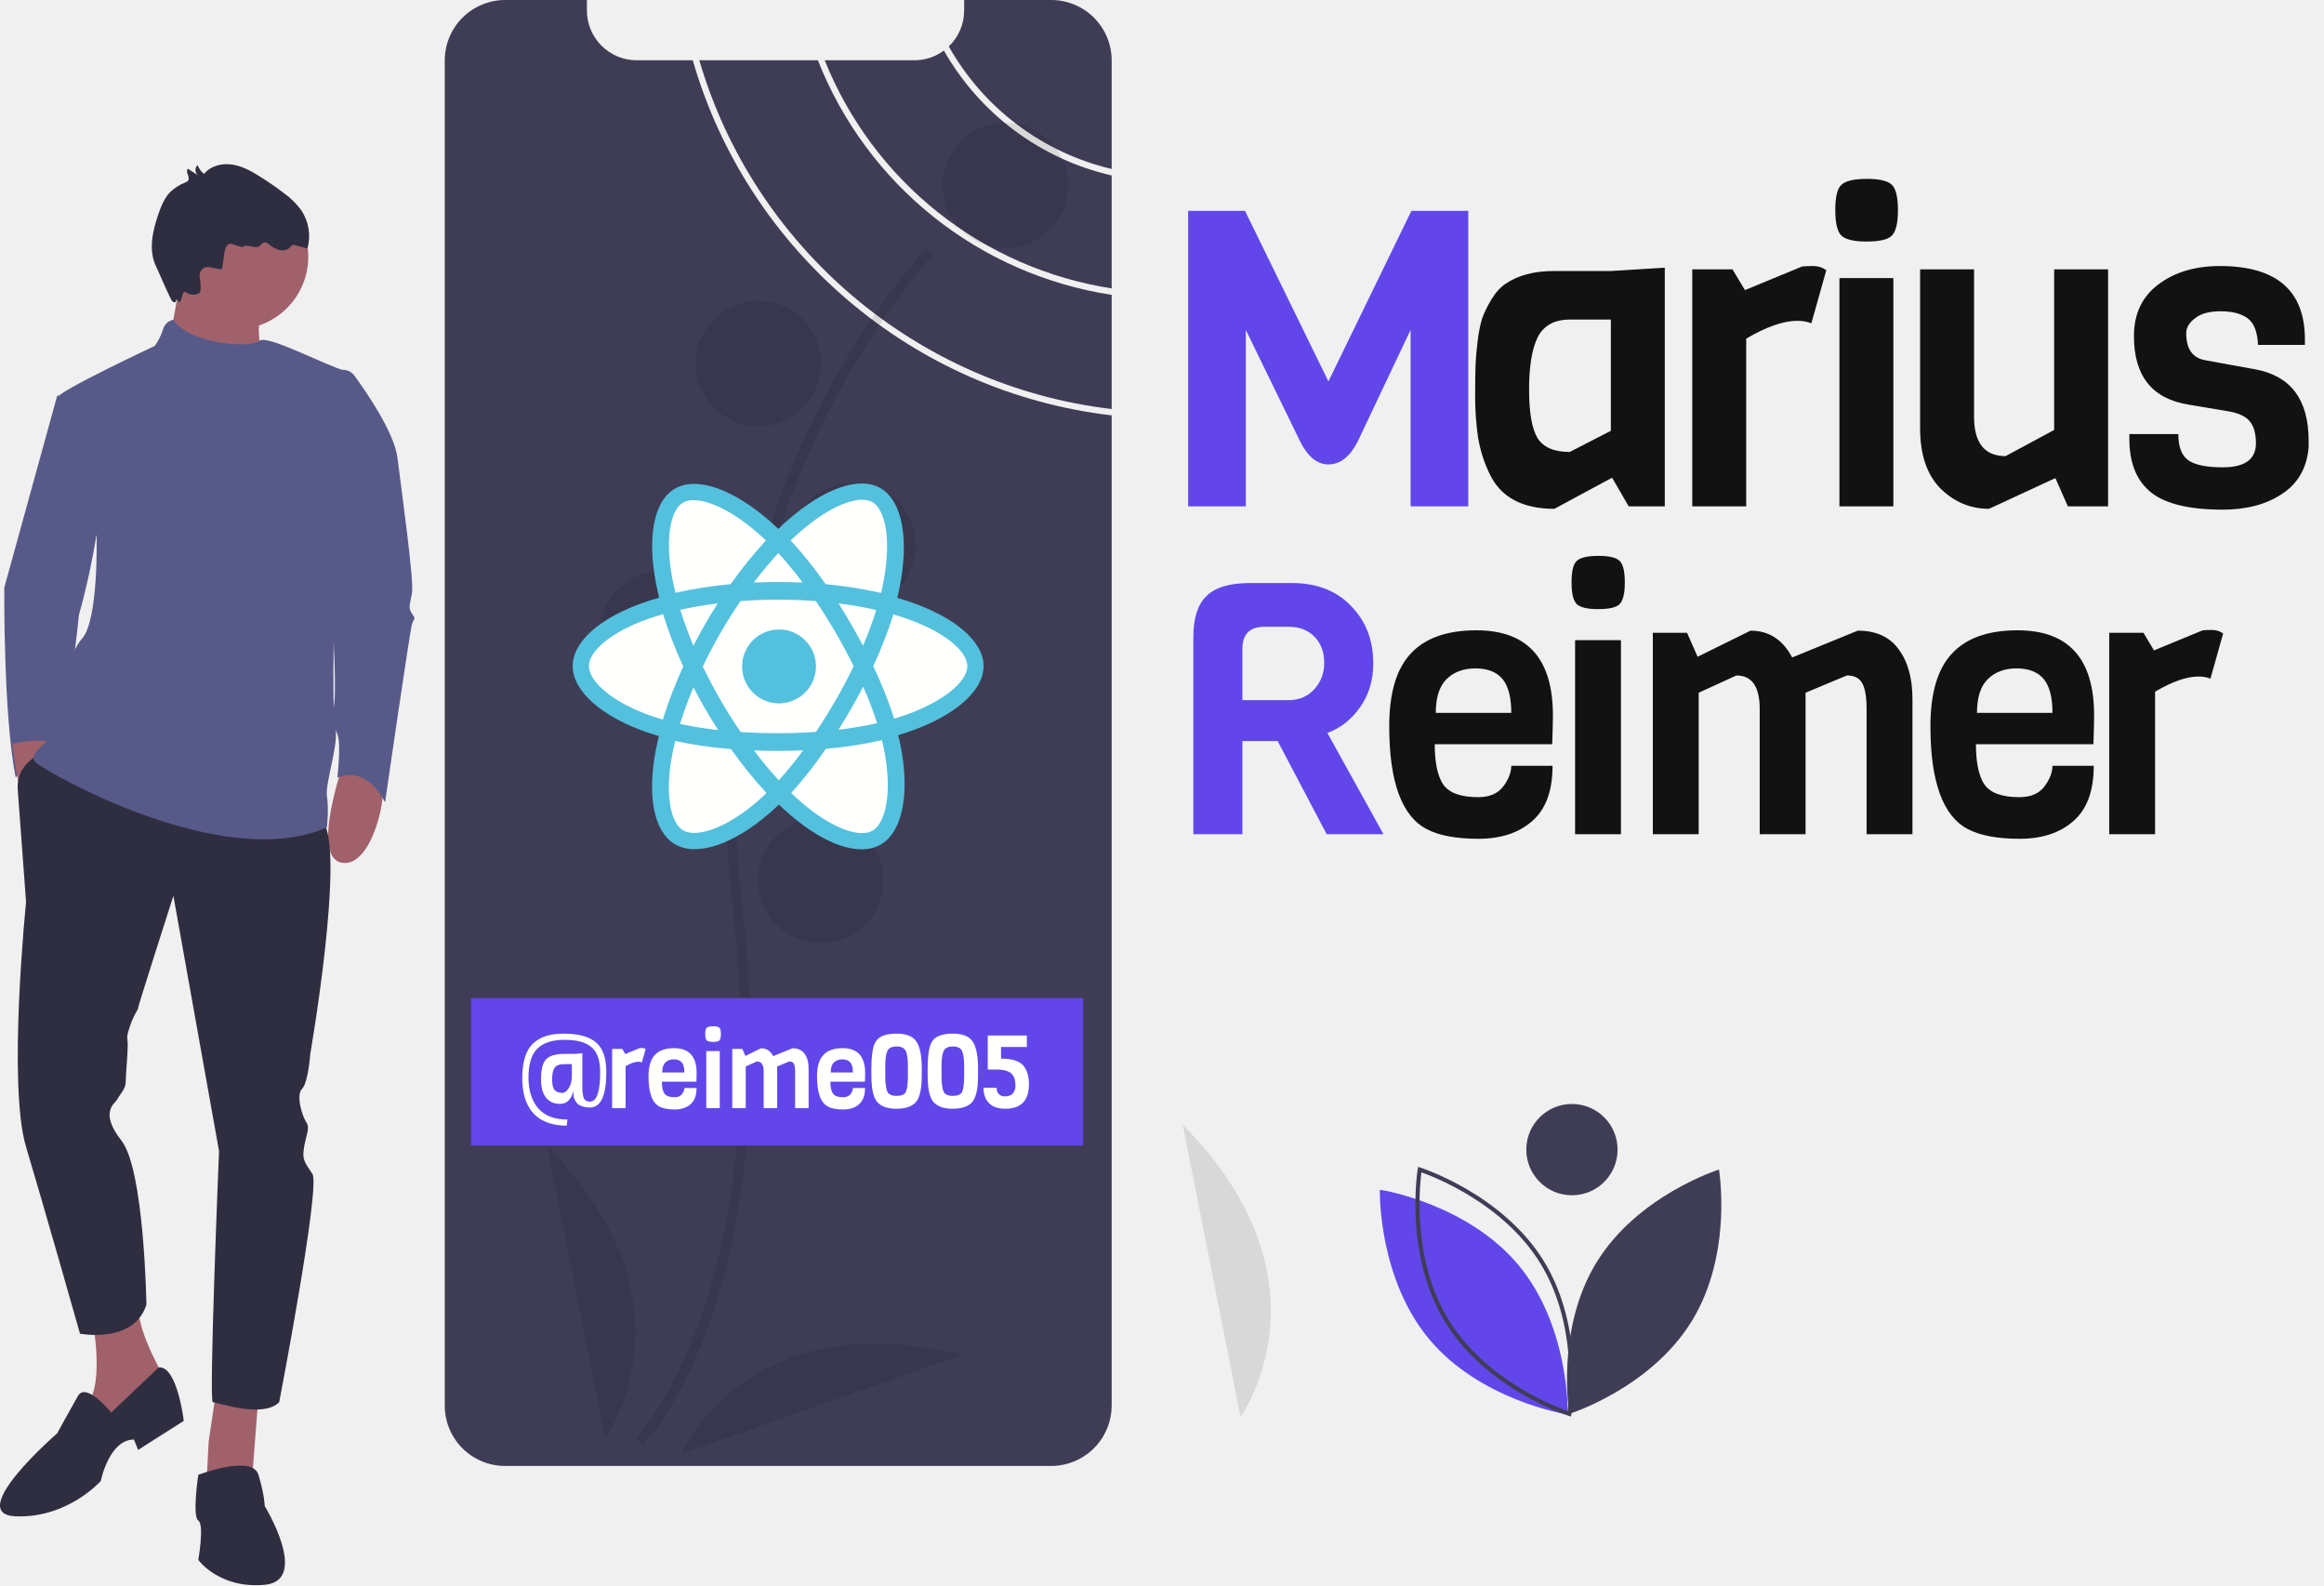
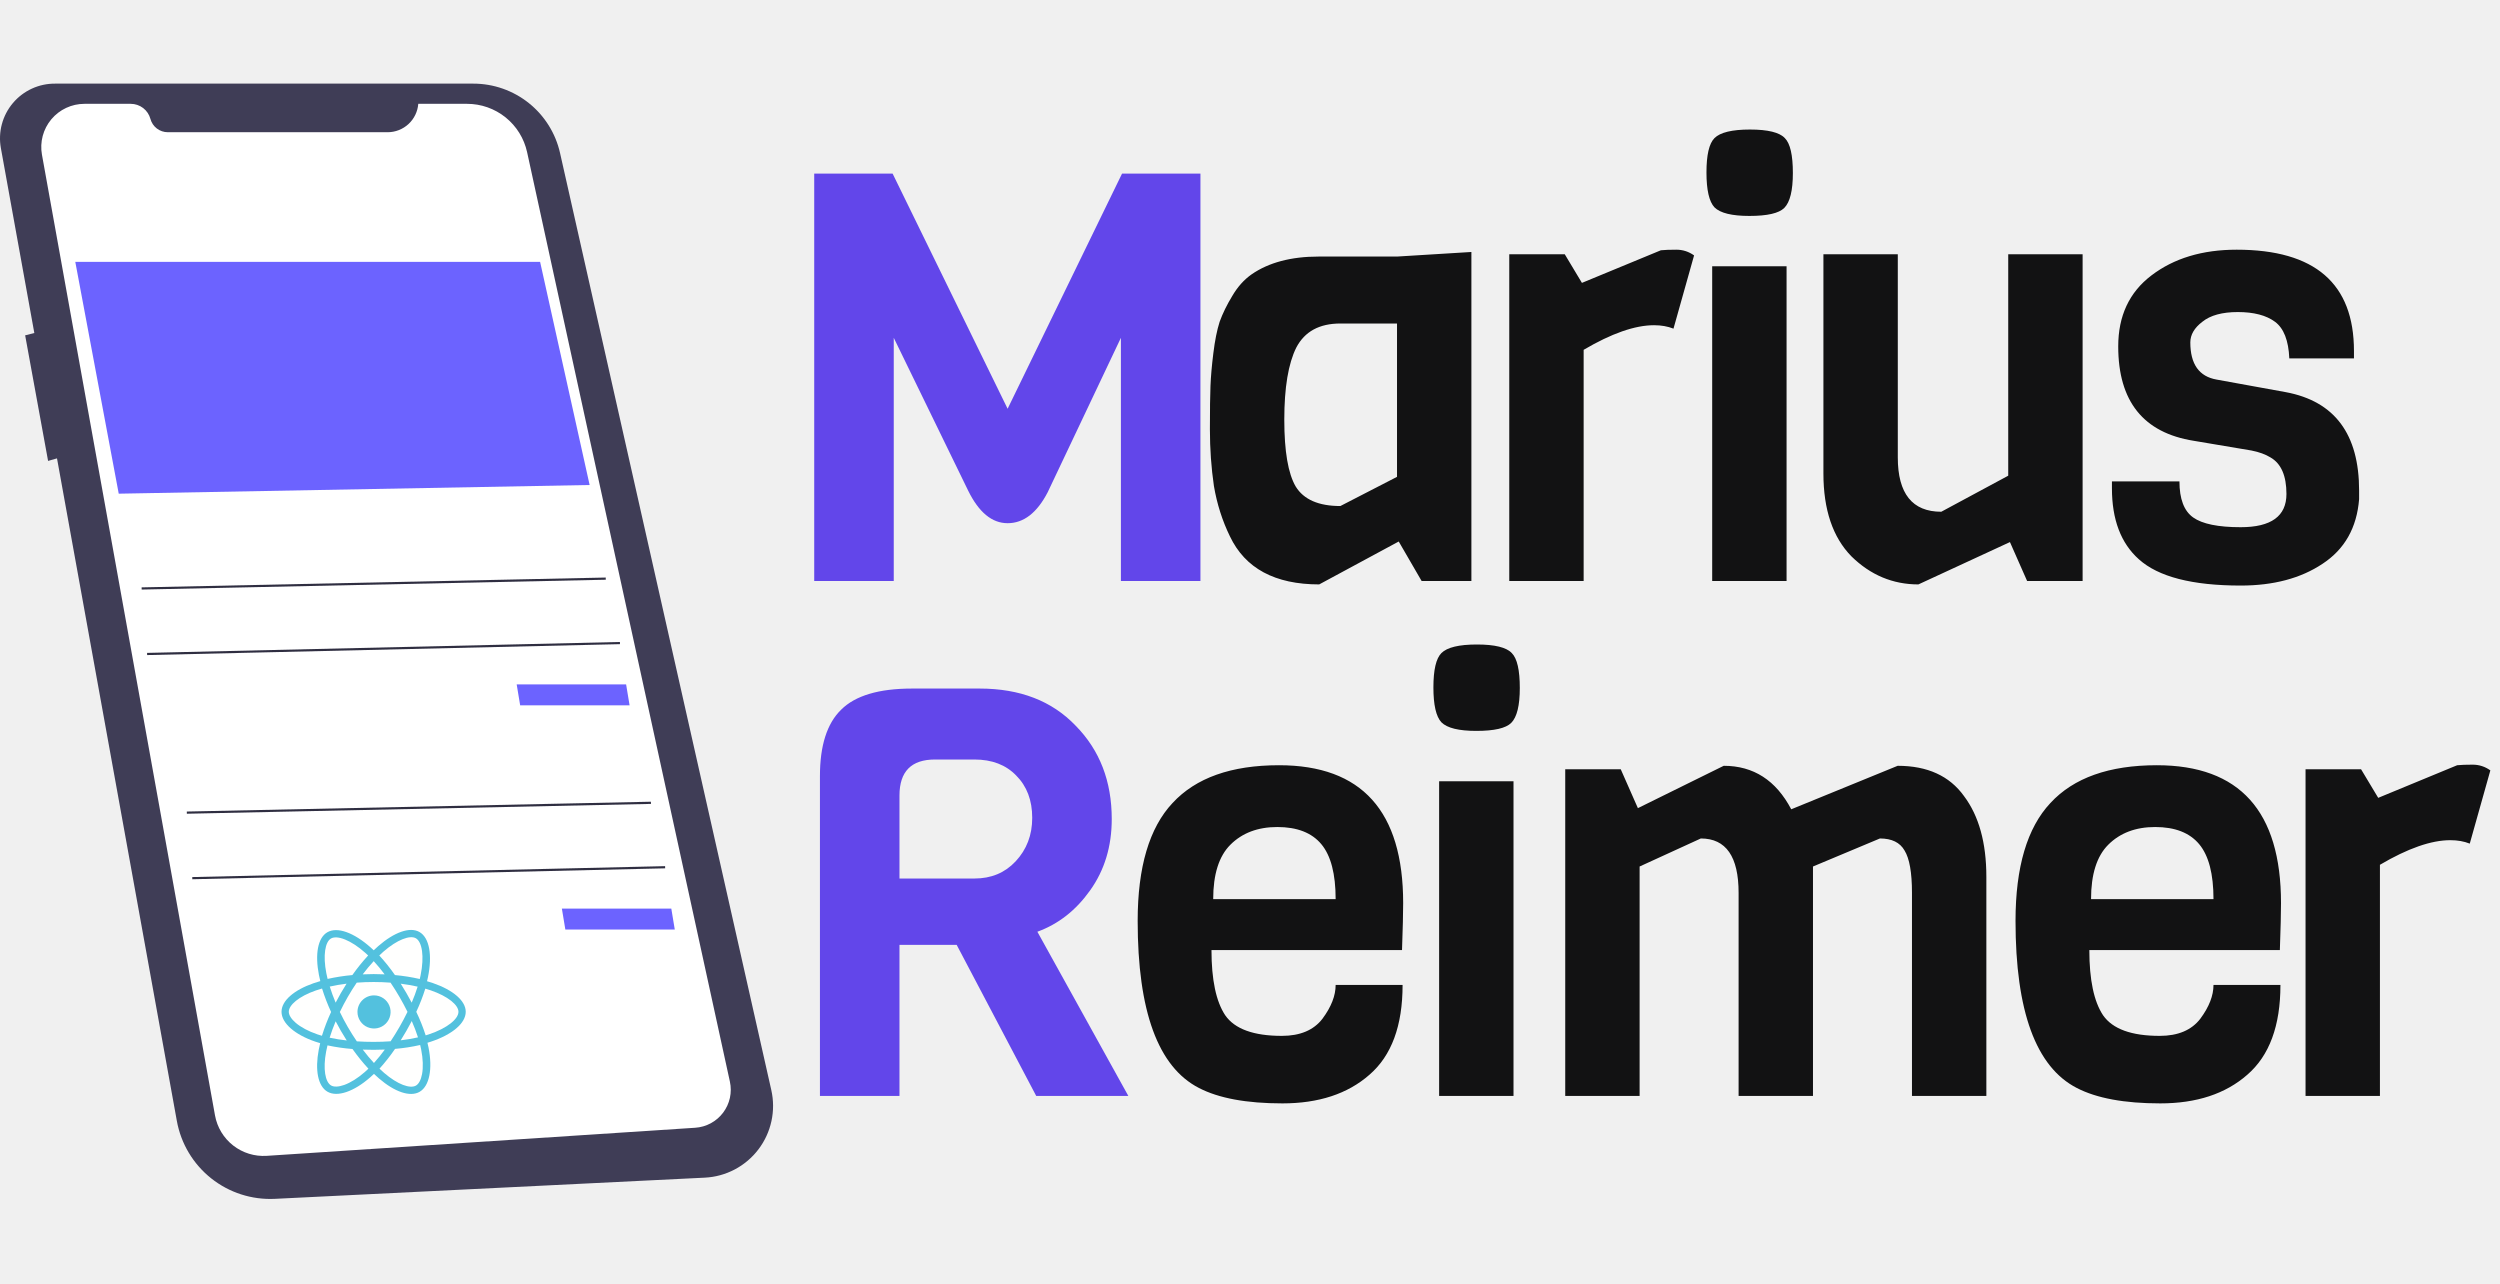
- <svg xmlns="http://www.w3.org/2000/svg" width="1120" height="764" viewBox="0 0 1120 764" fill="none">
-   <path d="M769.379 608.389C749.468 640.896 756.318 681.33 756.318 681.33C756.318 681.33 795.451 669.062 815.362 636.555C835.273 604.049 828.423 563.614 828.423 563.614C828.423 563.614 789.29 575.883 769.379 608.389Z" fill="#3F3D56" />
-   <path d="M755.506 681.599L754.373 681.419C753.964 681.354 713.215 674.603 688.811 645.404C664.407 616.205 664.994 574.905 665.002 574.491L665.027 573.345L666.159 573.525C666.568 573.589 707.317 580.341 731.721 609.54C756.125 638.739 755.538 680.039 755.53 680.453L755.506 681.599Z" fill="#6246EA" />
-   <path d="M757.113 682.627L756.02 682.284C755.624 682.16 716.299 669.528 696.422 637.078C676.545 604.627 683.159 563.855 683.228 563.447L683.419 562.317L684.513 562.66C684.908 562.784 724.234 575.416 744.11 607.867C763.987 640.317 757.373 681.089 757.305 681.497L757.113 682.627ZM685.032 564.949C684.127 571.792 680.519 607.285 698.127 636.033C715.736 664.78 748.994 677.691 755.5 679.995C756.405 673.152 760.014 637.659 742.405 608.912C724.796 580.164 691.538 567.253 685.032 564.949H685.032Z" fill="#3F3D56" />
-   <path d="M757.561 576C769.711 576 779.561 566.15 779.561 554C779.561 541.85 769.711 532 757.561 532C745.41 532 735.561 541.85 735.561 554C735.561 566.15 745.41 576 757.561 576Z" fill="#3F3D56" />
-   <path d="M33.562 190.71H27.561L2.061 283.21C2.061 283.21 1.561 344.71 7.561 374.71C7.561 374.71 17.561 361.71 24.561 361.71C31.561 361.71 38.062 296.21 38.062 296.21C38.062 296.21 65.561 202.71 33.562 190.71Z" fill="#575A89" />
-   <path d="M165.561 367.71C165.561 367.71 149.561 412.71 164.561 415.71C179.561 418.71 187.561 380.71 183.561 375.71C179.561 370.71 165.561 367.71 165.561 367.71Z" fill="#A0616A" />
-   <path d="M5.935 358.414C5.935 358.414 10.432 405.961 25.296 402.347C40.16 398.733 31.366 360.908 25.629 358.065C19.892 355.222 5.935 358.414 5.935 358.414Z" fill="#A0616A" />
-   <path d="M44.561 636.71C44.561 636.71 51.561 670.71 39.561 679.71C27.561 688.71 43.561 707.71 43.561 707.71L81.561 667.71C81.561 667.71 65.561 642.71 66.561 627.71L44.561 636.71Z" fill="#A0616A" />
-   <path d="M104.561 667.711L100.561 694.711L99.561 713.711L121.561 711.711L124.561 672.711L104.561 667.711Z" fill="#A0616A" />
-   <path d="M19.894 363.179C19.894 363.179 7.561 367.71 8.561 380.71C9.561 393.71 12.561 434.71 12.561 434.71C12.561 434.71 3.561 522.71 12.561 552.71C21.561 582.71 38.561 642.71 38.561 642.71C38.561 642.71 64.561 647.71 70.561 628.71C70.561 628.71 69.561 563.71 58.561 549.71C47.561 535.71 55.561 531.71 56.561 529.71C57.561 527.71 60.561 524.71 60.561 521.71C60.561 518.71 61.561 507.71 61.561 503.71C61.561 499.71 60.561 500.71 62.561 494.71C64.561 488.71 66.561 486.71 66.561 485.71C66.561 484.71 83.561 431.71 83.561 431.71L105.561 554.71C105.561 554.71 100.561 675.71 102.561 675.71C104.561 675.71 126.561 683.71 134.561 675.71C134.561 675.71 154.561 571.71 150.561 565.71C146.561 559.71 145.561 558.71 146.561 552.71C147.561 546.71 149.561 543.71 147.561 540.71C145.561 537.71 142.561 527.71 145.561 524.71C148.561 521.71 149.561 507.71 149.561 507.71C149.561 507.71 166.561 409.71 155.561 395.71C144.561 381.71 19.894 363.179 19.894 363.179Z" fill="#2F2E41" />
-   <path d="M53.561 680.71C53.561 680.71 41.561 665.71 37.561 672.71C33.561 679.71 27.561 690.71 27.561 690.71C27.561 690.71 -17.439 729.71 7.561 730.71C32.561 731.71 48.561 713.71 48.561 713.71C48.561 713.71 52.561 693.71 64.561 693.71L66.561 698.71L88.561 684.71C88.561 684.71 85.463 658.159 76.512 658.935L53.561 680.71Z" fill="#2F2E41" />
-   <path d="M95.561 710.711C95.561 710.711 121.561 700.711 124.561 710.711C127.561 720.711 127.561 725.711 127.561 725.711C127.561 725.711 149.561 761.711 127.561 763.711C105.561 765.711 95.561 751.711 95.561 751.711C95.561 751.711 98.561 734.711 95.561 732.711C92.561 730.711 95.561 710.711 95.561 710.711Z" fill="#2F2E41" />
-   <path d="M113.562 158.71C132.891 158.71 148.562 143.04 148.562 123.71C148.562 104.38 132.891 88.71 113.562 88.71C94.232 88.71 78.561 104.38 78.561 123.71C78.561 143.04 94.232 158.71 113.562 158.71Z" fill="#A0616A" />
-   <path d="M87.561 131.71L80.561 170.71L129.562 182.71C129.562 182.71 118.062 154.21 130.562 141.71C133.724 138.548 87.561 131.71 87.561 131.71Z" fill="#A0616A" />
-   <path d="M83.543 154.096C82.363 154.318 81.269 154.869 80.388 155.686C79.506 156.502 78.873 157.55 78.561 158.711C77.689 161.584 76.336 164.289 74.561 166.711C74.561 166.711 27.561 188.711 27.561 191.711C27.561 194.711 46.561 258.711 46.561 258.711C46.561 258.711 47.561 298.711 39.561 307.711C31.561 316.711 23.561 349.711 25.561 352.711C27.561 355.711 11.561 362.711 17.561 367.711C23.561 372.711 107.561 420.711 157.561 398.711C157.561 398.711 158.561 389.711 157.561 383.711C156.561 377.711 163.561 357.711 161.561 350.711C159.561 343.711 161.561 271.711 161.561 271.711L171.867 186.454C172.064 184.835 171.684 183.198 170.794 181.83C169.904 180.463 168.56 179.454 167 178.979C155.474 175.476 128.746 161.134 125.061 164.211C120.291 168.194 90.526 165.481 83.543 154.096Z" fill="#575A89" />
-   <path d="M162.562 178.71L162.625 178.685C164.055 178.111 165.636 178.03 167.117 178.454C168.599 178.879 169.897 179.784 170.806 181.028C177.003 189.508 190.043 208.566 191.562 220.71C193.562 236.71 199.562 279.71 198.562 285.71C197.562 291.71 196.562 292.71 198.562 295.71C200.562 298.71 199.562 297.71 198.562 300.71C197.562 303.71 185.562 386.71 185.562 386.71C185.562 386.71 177.562 368.71 162.562 374.71C162.562 374.71 164.562 358.71 162.562 353.71C160.562 348.71 158.562 345.71 160.562 341.71C162.562 337.71 160.562 298.71 159.562 294.71C158.562 290.71 159.562 269.71 159.562 269.71L150.562 228.71L162.562 178.71Z" fill="#575A89" />
-   <path d="M107.024 129.669L108.207 121.428C108.482 119.507 109.606 116.982 111.475 117.504C113.065 117.948 116.528 119.309 117.108 118.898C119.279 117.36 122.565 120.05 124.848 118.683C125.805 118.111 126.429 116.884 127.541 116.802C128.287 116.85 128.99 117.168 129.517 117.698C131 118.987 132.746 119.936 134.634 120.477C135.581 120.735 136.58 120.735 137.528 120.477C138.475 120.219 139.336 119.712 140.021 119.009C140.263 118.635 140.589 118.322 140.973 118.096C141.425 117.966 141.906 117.988 142.343 118.159L148.177 119.747C149.035 116.636 149.211 113.377 148.694 110.191C148.176 107.006 146.977 103.97 145.178 101.291C142.811 98.078 139.942 95.268 136.681 92.969C133.068 90.22 129.339 87.635 125.495 85.213C121.288 82.555 116.826 80.048 111.905 79.301C106.986 78.554 101.477 79.891 98.382 83.787C96.927 82.734 95.833 81.256 95.25 79.556C94.903 79.872 94.63 80.26 94.449 80.693C94.268 81.126 94.185 81.593 94.205 82.062C94.224 82.531 94.347 82.989 94.563 83.405C94.779 83.822 95.085 84.185 95.457 84.471L90.523 81.32C89.136 82.776 91.846 85.417 90.664 87.044C90.307 87.447 89.848 87.746 89.336 87.912C86.657 88.956 84.201 90.501 82.101 92.465C79.265 95.309 77.725 99.169 76.403 102.961C73.463 111.396 71.326 121.069 75.504 128.965C75.977 129.86 82.228 144.634 83.061 145.21C85.877 147.158 84.044 142.445 86.061 145.21C87.643 147.379 87.347 139.079 89.698 140.901C90.62 141.56 91.713 141.938 92.845 141.989C93.978 142.04 95.1 141.762 96.078 141.187C97.052 140.511 96.738 136.758 96.212 133.311C96.112 132.654 96.174 131.983 96.393 131.356C96.612 130.729 96.981 130.165 97.469 129.714C97.957 129.263 98.548 128.939 99.19 128.769C99.832 128.6 100.506 128.59 101.153 128.742C104.081 129.43 106.974 130.019 107.024 129.669Z" fill="#2F2E41" />
-   <path d="M535.747 138.988V84.548C518.835 80.664 502.914 73.308 488.995 62.947C475.076 52.586 463.461 39.445 454.888 24.359L454.887 24.36C450.774 27.41 445.787 29.051 440.667 29.04H397.438C408.973 57.79 427.79 83.044 452.039 102.321C476.289 121.598 505.136 134.234 535.747 138.988Z" fill="#3F3D56" />
-   <path d="M535.747 81.428V29.13C535.748 25.304 534.995 21.516 533.532 17.981C532.068 14.446 529.923 11.235 527.218 8.529C524.512 5.824 521.301 3.679 517.766 2.215C514.231 0.752 510.443 -0.001 506.617 1.35749e-06H464.647V5.05C464.651 8.289 463.998 11.495 462.726 14.474C461.454 17.453 459.59 20.142 457.248 22.379C465.54 37.113 476.797 49.967 490.309 60.131C503.82 70.294 519.292 77.546 535.747 81.428Z" fill="#3F3D56" />
-   <path d="M333.858 29.04H306.827C300.466 29.038 294.366 26.51 289.869 22.011C285.372 17.512 282.846 11.411 282.847 5.05V1.05596e-07H243.467C239.641 -0 235.853 0.753 232.319 2.217C228.785 3.681 225.573 5.826 222.868 8.531C220.163 11.236 218.017 14.448 216.554 17.982C215.09 21.516 214.337 25.305 214.337 29.13V677.33C214.333 681.156 215.084 684.944 216.546 688.479C218.009 692.014 220.155 695.226 222.861 697.93C225.567 700.634 228.78 702.778 232.316 704.238C235.852 705.698 239.641 706.447 243.467 706.44H506.617C507.817 706.443 509.016 706.369 510.207 706.22C517.252 705.341 523.735 701.922 528.437 696.602C533.14 691.283 535.739 684.43 535.747 677.33V200.158C440.038 189.068 360.289 120.779 333.858 29.04Z" fill="#3F3D56" />
-   <path d="M394.158 29.04H337.018C363.319 119.079 441.698 186.068 535.747 197.108V142.088C504.318 137.282 474.7 124.313 449.854 104.475C425.007 84.637 405.803 58.625 394.158 29.04Z" fill="#3F3D56" />
-   <path opacity="0.1" d="M309.626 696.419C310.351 695.699 327.554 678.277 342.136 636.939C355.514 599.014 369.014 532.878 357.349 433.178C335.249 244.302 448.577 123.93 449.726 122.736L446.371 119.515C446.08 119.818 416.942 150.448 391.018 204.221C356.701 275.526 343.42 355.135 352.73 433.718C374.792 622.272 307.032 692.437 306.345 693.125L309.626 696.419Z" fill="black" />
-   <path opacity="0.1" d="M484.524 119.571C501.216 119.571 514.747 106.041 514.747 89.349C514.747 72.658 501.216 59.127 484.524 59.127C467.833 59.127 454.302 72.658 454.302 89.349C454.302 106.041 467.833 119.571 484.524 119.571Z" fill="black" />
-   <path opacity="0.1" d="M365.459 205.368C382.151 205.368 395.682 191.837 395.682 175.146C395.682 158.455 382.151 144.924 365.459 144.924C348.768 144.924 335.237 158.455 335.237 175.146C335.237 191.837 348.768 205.368 365.459 205.368Z" fill="black" />
-   <path opacity="0.1" d="M411.05 293.078C427.741 293.078 441.272 279.547 441.272 262.856C441.272 246.165 427.741 232.634 411.05 232.634C394.359 232.634 380.828 246.165 380.828 262.856C380.828 279.547 394.359 293.078 411.05 293.078Z" fill="black" />
-   <path opacity="0.1" d="M319.374 335.308C336.066 335.308 349.597 321.777 349.597 305.086C349.597 288.394 336.066 274.863 319.374 274.863C302.683 274.863 289.152 288.394 289.152 305.086C289.152 321.777 302.683 335.308 319.374 335.308Z" fill="black" />
-   <path opacity="0.1" d="M395.586 454.425C412.277 454.425 425.808 440.895 425.808 424.203C425.808 407.512 412.277 393.981 395.586 393.981C378.895 393.981 365.364 407.512 365.364 424.203C365.364 440.895 378.895 454.425 395.586 454.425Z" fill="black" />
-   <path opacity="0.1" d="M291.625 693.169C291.625 693.169 338.631 628.068 263.786 552.359L291.625 693.169Z" fill="black" />
-   <path opacity="0.1" d="M328.053 700.674C328.053 700.674 360.18 627.083 463.438 652.993L328.053 700.674Z" fill="black" />
-   <path opacity="0.1" d="M597.84 682.81C597.84 682.81 644.845 617.708 570 542L597.84 682.81Z" fill="black" />
-   <path d="M438.786 290.138C436.679 289.415 434.555 288.746 432.415 288.129C432.767 286.686 433.095 285.235 433.399 283.777C438.222 260.339 435.068 241.458 424.297 235.244C413.968 229.282 397.077 235.499 380.013 250.354C378.331 251.824 376.688 253.334 375.084 254.881C374.008 253.85 372.914 252.839 371.803 251.849C353.927 235.961 336.019 229.269 325.244 235.502C314.925 241.48 311.864 259.23 316.212 281.443C316.637 283.643 317.125 285.83 317.675 288.005C315.142 288.725 312.692 289.494 310.347 290.313C289.387 297.611 276 309.089 276 320.979C276 333.257 290.372 345.574 312.204 353.041C313.976 353.642 315.76 354.201 317.557 354.718C316.975 357.056 316.457 359.413 316.002 361.79C311.86 383.617 315.097 400.949 325.388 406.889C336.019 413.03 353.86 406.717 371.23 391.521C372.603 390.319 373.979 389.044 375.371 387.711C377.109 389.388 378.892 391.016 380.72 392.595C397.548 407.086 414.172 412.94 424.45 406.981C435.068 400.831 438.519 382.211 434.039 359.561C433.7 357.831 433.303 356.065 432.851 354.265C434.106 353.895 435.334 353.512 436.534 353.114C459.23 345.59 474 333.423 474 320.979C474 309.045 460.18 297.506 438.796 290.138H438.786Z" fill="#53C1DE" />
-   <path d="M434.29 345.274C433.199 345.638 432.082 345.985 430.94 346.325C428.153 337.671 424.779 329.218 420.842 321.024C424.629 312.939 427.872 304.61 430.549 296.092C432.586 296.683 434.569 297.307 436.475 297.965C454.928 304.325 466.184 313.732 466.184 320.982C466.184 328.695 454.026 338.725 434.29 345.274ZM426.101 361.529C428.097 371.624 428.379 380.75 427.064 387.882C425.877 394.293 423.489 398.567 420.537 400.28C414.252 403.921 400.814 399.187 386.32 386.696C384.658 385.262 382.986 383.736 381.305 382.116C387.348 375.416 392.932 368.315 398.019 360.861C407.106 360.09 416.13 358.694 425.026 356.683C425.433 358.328 425.793 359.935 426.108 361.504L426.101 361.529ZM343.279 399.657C337.137 401.829 332.247 401.89 329.292 400.184C323.003 396.549 320.388 382.508 323.956 363.708C324.384 361.486 324.869 359.276 325.41 357.078C334.269 358.984 343.247 360.286 352.282 360.977C357.519 368.404 363.237 375.479 369.401 382.155C368.162 383.357 366.896 384.525 365.602 385.661C357.866 392.435 350.11 397.23 343.279 399.657ZM314.516 345.226C304.791 341.897 296.763 337.571 291.257 332.853C286.312 328.611 283.816 324.398 283.816 320.982C283.816 313.709 294.642 304.431 312.694 298.129C314.961 297.339 317.249 296.618 319.557 295.966C322.239 304.579 325.485 313.004 329.276 321.188C325.438 329.488 322.152 338.034 319.438 346.769C317.783 346.295 316.142 345.781 314.516 345.226ZM324.158 279.493C320.411 260.31 322.897 245.839 329.161 242.214C335.832 238.358 350.582 243.859 366.131 257.688C367.126 258.572 368.124 259.497 369.122 260.452C363.002 267.087 357.328 274.121 352.138 281.508C343.188 282.312 334.3 283.696 325.528 285.65C325.017 283.611 324.561 281.559 324.158 279.496V279.493ZM410.186 300.765C408.238 297.392 406.217 294.063 404.125 290.776C410.488 291.583 416.581 292.65 422.305 293.961C420.468 299.797 418.338 305.537 415.923 311.158C414.082 307.655 412.169 304.19 410.186 300.765ZM375.096 266.548C379.243 271.076 383.159 275.811 386.83 280.734C378.978 280.363 371.122 280.363 363.263 280.734C367.135 275.617 371.105 270.861 375.096 266.551V266.548ZM339.801 300.822C337.843 304.222 335.966 307.665 334.169 311.151C331.689 305.261 329.568 299.466 327.836 293.871C333.525 292.586 339.592 291.554 345.913 290.76C343.791 294.068 341.752 297.422 339.794 300.822H339.801ZM346.093 351.808C339.923 351.137 333.792 350.149 327.723 348.848C329.485 343.157 331.654 337.237 334.189 331.218C335.992 334.708 337.875 338.153 339.839 341.553C341.837 345.022 343.92 348.44 346.086 351.808H346.093ZM375.337 376.017C371.294 371.665 367.267 366.845 363.34 361.635C367.158 361.787 371.047 361.864 375.006 361.864C379.071 361.864 383.083 361.774 387.042 361.594C383.387 366.599 379.478 371.413 375.33 376.017H375.337ZM415.988 330.912C418.528 336.647 420.768 342.51 422.7 348.478C416.556 349.863 410.344 350.924 404.09 351.657C406.197 348.308 408.238 344.92 410.212 341.492C412.218 338.008 414.144 334.482 415.988 330.912ZM402.832 337.23C399.812 342.484 396.623 347.636 393.267 352.688C387.35 353.113 381.238 353.331 375.006 353.331C368.775 353.331 362.765 353.138 356.951 352.759C353.509 347.724 350.259 342.564 347.2 337.279C344.141 331.993 341.306 326.628 338.694 321.184C341.318 315.715 344.145 310.348 347.174 305.084C350.199 299.822 353.422 294.68 356.842 289.658C362.775 289.208 368.852 288.973 375 288.973C381.148 288.973 387.263 289.211 393.19 289.661C396.572 294.668 399.781 299.79 402.816 305.026C405.851 310.262 408.717 315.604 411.412 321.053C408.749 326.542 405.892 331.93 402.842 337.218L402.832 337.23ZM420.406 241.957C427.083 245.813 429.679 261.368 425.485 281.765C425.209 283.091 424.91 284.414 424.587 285.734C415.803 283.74 406.896 282.33 397.926 281.514C392.786 274.121 387.154 267.082 381.071 260.445C382.568 259.001 384.096 257.597 385.656 256.232C400.377 243.4 414.136 238.335 420.406 241.957Z" fill="#FFFFFE" />
-   <path d="M375.434 303.342C378.955 303.342 382.397 304.386 385.325 306.343C388.252 308.299 390.534 311.079 391.882 314.332C393.229 317.585 393.582 321.165 392.895 324.618C392.208 328.071 390.512 331.244 388.023 333.733C385.533 336.223 382.361 337.919 378.907 338.605C375.454 339.292 371.874 338.94 368.621 337.592C365.368 336.245 362.588 333.963 360.632 331.036C358.676 328.108 357.632 324.666 357.632 321.145C357.631 318.807 358.091 316.492 358.986 314.332C359.88 312.172 361.192 310.209 362.845 308.556C364.498 306.902 366.461 305.591 368.621 304.697C370.781 303.802 373.096 303.342 375.434 303.342Z" fill="#53C1DE" />
-   <path d="M679.8 159L654.2 213C650.467 220.2 645.8 223.8 640.2 223.8C634.733 223.8 630.133 220 626.4 212.4L600.4 159V244H572.6V101.6H600L640.2 183.8L680.2 101.6H707.6V244H679.8V159Z" fill="#6246EA" />
-   <path d="M802.309 244H784.909L776.909 230.2L749.109 245.2C733.643 245.2 723.243 239.6 717.909 228.4C715.243 222.933 713.376 217.067 712.309 210.8C711.376 204.4 710.909 197.8 710.909 191C710.909 184.067 710.976 179 711.109 175.8C711.243 172.467 711.576 168.667 712.109 164.4C712.643 160 713.376 156.333 714.309 153.4C715.376 150.467 716.843 147.467 718.709 144.4C720.576 141.2 722.843 138.667 725.509 136.8C731.509 132.667 739.309 130.6 748.909 130.6H776.309L802.309 129V244ZM776.309 207.6V154H756.509C749.176 154 744.043 156.8 741.109 162.4C738.309 168 736.909 176.4 736.909 187.6C736.909 198.667 738.243 206.467 740.909 211C743.709 215.533 748.909 217.8 756.509 217.8L776.309 207.6ZM880.145 130.2L872.945 155.8C870.945 155 868.679 154.6 866.145 154.6C859.479 154.6 851.279 157.467 841.545 163.2V244H815.545V129.8H834.945L840.945 139.8L868.545 128.4C869.879 128.267 871.679 128.2 873.945 128.2C876.212 128.2 878.279 128.867 880.145 130.2ZM899.675 86.2C905.942 86.2 910.008 87.2 911.875 89.2C913.742 91.067 914.675 95.133 914.675 101.4C914.675 107.533 913.675 111.6 911.675 113.6C909.808 115.467 905.742 116.4 899.475 116.4C893.342 116.4 889.275 115.4 887.275 113.4C885.408 111.4 884.475 107.333 884.475 101.2C884.475 95.067 885.408 91.067 887.275 89.2C889.275 87.2 893.408 86.2 899.675 86.2ZM912.475 244H886.475V134H912.475V244ZM1015.95 244H996.553L990.553 230.4L958.553 245.2C949.62 245.2 941.82 241.933 935.153 235.4C928.62 228.733 925.353 219.067 925.353 206.4V129.8H951.353V200.8C951.353 213.467 956.42 219.8 966.553 219.8L989.953 207.2V129.8H1015.95V244ZM1112.6 212.4V215.4C1111.8 225.4 1107.53 232.933 1099.8 238C1092.2 243.067 1082.67 245.6 1071.2 245.6C1054.27 245.6 1042.4 242.533 1035.6 236.4C1029.33 230.8 1026.2 222.533 1026.2 211.6V209.2H1049.8C1049.8 215.333 1051.4 219.533 1054.6 221.8C1057.8 224.067 1063.33 225.2 1071.2 225.2C1081.87 225.2 1087.2 221.333 1087.2 213.6C1087.2 207.2 1085.33 202.933 1081.6 200.8C1079.87 199.733 1077.67 198.933 1075 198.4L1054.8 195C1037.2 192.2 1028.4 181.2 1028.4 162C1028.4 151.333 1032.27 143.067 1040 137.2C1047.87 131.2 1057.8 128.2 1069.8 128.2C1097.13 128.2 1110.8 140 1110.8 163.6V166.2H1088.2C1087.93 159.933 1086.27 155.667 1083.2 153.4C1080.13 151.133 1075.8 150 1070.2 150C1064.73 150 1060.6 151.133 1057.8 153.4C1055 155.533 1053.6 157.933 1053.6 160.6C1053.6 168.2 1056.67 172.533 1062.8 173.6L1087 178C1104.07 181.2 1112.6 192.667 1112.6 212.4Z" fill="#121213" />
-   <path d="M666.74 402H639.37L615.74 357.12H598.74V402H575.11V306.97C575.11 297.903 577.207 291.33 581.4 287.25C585.593 283.057 592.62 280.96 602.48 280.96H622.54C634.553 280.96 644.073 284.643 651.1 292.01C658.24 299.263 661.81 308.5 661.81 319.72C661.81 327.88 659.657 334.963 655.35 340.97C651.157 346.863 645.943 350.943 639.71 353.21L666.74 402ZM621.01 337.4C625.997 337.4 630.077 335.7 633.25 332.3C636.537 328.787 638.18 324.48 638.18 319.38C638.18 314.167 636.593 309.973 633.42 306.8C630.36 303.627 626.223 302.04 621.01 302.04H609.28C602.253 302.04 598.74 305.61 598.74 312.75V337.4H621.01Z" fill="#6246EA" />
-   <path d="M748.05 358.65H691.44C691.44 367.49 692.8 373.95 695.52 378.03C698.354 382.11 703.964 384.15 712.35 384.15C717.79 384.15 721.814 382.45 724.42 379.05C727.027 375.537 728.33 372.193 728.33 369.02H748.22C748.22 381.147 744.934 390.043 738.36 395.71C731.9 401.377 723.287 404.21 712.52 404.21C701.867 404.21 693.594 402.68 687.7 399.62C675.574 393.387 669.51 376.84 669.51 349.98C669.51 334 672.967 322.327 679.88 314.96C686.794 307.48 697.334 303.74 711.5 303.74C736.094 303.74 748.39 317.397 748.39 344.71C748.39 347.657 748.277 352.303 748.05 358.65ZM691.95 343.52H728.33C728.33 336.04 726.914 330.6 724.08 327.2C721.247 323.8 716.884 322.1 710.99 322.1C705.21 322.1 700.564 323.857 697.05 327.37C693.65 330.77 691.95 336.153 691.95 343.52ZM770.295 267.87C775.622 267.87 779.079 268.72 780.665 270.42C782.252 272.007 783.045 275.463 783.045 280.79C783.045 286.003 782.195 289.46 780.495 291.16C778.909 292.747 775.452 293.54 770.125 293.54C764.912 293.54 761.455 292.69 759.755 290.99C758.169 289.29 757.375 285.833 757.375 280.62C757.375 275.407 758.169 272.007 759.755 270.42C761.455 268.72 764.969 267.87 770.295 267.87ZM781.175 402H759.075V308.5H781.175V402ZM921.662 402H899.562V341.65C899.562 335.643 898.825 331.45 897.352 329.07C895.992 326.69 893.555 325.5 890.042 325.5L870.152 333.83V402H848.052V341.65C848.052 330.883 844.312 325.5 836.832 325.5L818.642 333.83V402H796.542V304.93H813.032L818.132 316.49L843.632 303.91C852.472 303.91 859.158 308.217 863.692 316.83L895.312 303.91C904.152 303.91 910.725 306.913 915.032 312.92C919.452 318.813 921.662 326.803 921.662 336.89V402ZM1008.87 358.65H952.258C952.258 367.49 953.618 373.95 956.338 378.03C959.171 382.11 964.781 384.15 973.168 384.15C978.608 384.15 982.631 382.45 985.238 379.05C987.844 375.537 989.148 372.193 989.148 369.02H1009.04C1009.04 381.147 1005.75 390.043 999.178 395.71C992.718 401.377 984.104 404.21 973.338 404.21C962.684 404.21 954.411 402.68 948.518 399.62C936.391 393.387 930.328 376.84 930.328 349.98C930.328 334 933.784 322.327 940.698 314.96C947.611 307.48 958.151 303.74 972.318 303.74C996.911 303.74 1009.21 317.397 1009.21 344.71C1009.21 347.657 1009.09 352.303 1008.87 358.65ZM952.768 343.52H989.148C989.148 336.04 987.731 330.6 984.898 327.2C982.064 323.8 977.701 322.1 971.808 322.1C966.028 322.1 961.381 323.857 957.868 327.37C954.468 330.77 952.768 336.153 952.768 343.52ZM1071.4 305.27L1065.28 327.03C1063.58 326.35 1061.66 326.01 1059.5 326.01C1053.84 326.01 1046.87 328.447 1038.59 333.32V402H1016.49V304.93H1032.98L1038.08 313.43L1061.54 303.74C1062.68 303.627 1064.21 303.57 1066.13 303.57C1068.06 303.57 1069.82 304.137 1071.4 305.27Z" fill="#121213" />
-   <path d="M522 481H227V552H522V481Z" fill="#6246EA" />
-   <path d="M292.188 516.6C292.188 528 289.571 533.7 284.338 533.7C282.805 533.7 281.471 533.483 280.338 533.05C279.205 532.617 278.388 532.067 277.888 531.4C276.888 530.133 276.388 528.867 276.388 527.6C276.388 527.067 276.421 526.433 276.488 525.7C275.755 528 274.855 529.617 273.788 530.55C272.755 531.483 271.438 531.95 269.838 531.95C267.005 531.95 264.771 530.95 263.138 528.95C261.538 526.95 260.738 524.017 260.738 520.15C260.738 515.317 261.571 512.067 263.238 510.4C264.938 508.7 267.871 507.85 272.038 507.85H277.038L280.638 507.55V523.7C280.638 526.2 280.871 528.017 281.338 529.15C281.805 530.283 282.805 530.85 284.338 530.85C287.605 530.85 289.238 526.117 289.238 516.65C289.238 511.05 287.871 507.067 285.138 504.7C282.405 502.3 278.055 501.1 272.088 501.1C266.121 501.1 261.721 502.533 258.888 505.4C256.088 508.267 254.688 512.85 254.688 519.15C254.688 525.45 256.238 530.417 259.338 534.05C262.471 537.683 267.188 539.5 273.488 539.5L273.138 542.45C269.938 542.45 267.088 542.033 264.588 541.2C262.088 540.367 260.038 539.25 258.438 537.85C256.838 536.483 255.521 534.8 254.488 532.8C252.621 529.233 251.688 524.867 251.688 519.7C251.688 511.567 253.488 505.9 257.088 502.7C258.888 501.067 260.971 499.9 263.338 499.2C265.705 498.467 268.505 498.1 271.738 498.1C278.705 498.1 283.855 499.5 287.188 502.3C290.521 505.067 292.188 509.833 292.188 516.6ZM275.588 512.8H272.038C269.705 512.8 268.121 513.367 267.288 514.5C266.488 515.6 266.088 517.45 266.088 520.05C266.088 522.65 266.488 524.4 267.288 525.3C268.121 526.2 269.388 526.65 271.088 526.65C272.155 526.65 273.171 525.867 274.138 524.3C275.105 522.733 275.588 520.9 275.588 518.8V512.8ZM311.149 505.55L309.349 511.95C308.849 511.75 308.282 511.65 307.649 511.65C305.982 511.65 303.932 512.367 301.499 513.8V534H294.999V505.45H299.849L301.349 507.95L308.249 505.1C308.582 505.067 309.032 505.05 309.599 505.05C310.165 505.05 310.682 505.217 311.149 505.55ZM335.631 521.25H318.981C318.981 523.85 319.381 525.75 320.181 526.95C321.014 528.15 322.664 528.75 325.131 528.75C326.731 528.75 327.914 528.25 328.681 527.25C329.448 526.217 329.831 525.233 329.831 524.3H335.681C335.681 527.867 334.714 530.483 332.781 532.15C330.881 533.817 328.348 534.65 325.181 534.65C322.048 534.65 319.614 534.2 317.881 533.3C314.314 531.467 312.531 526.6 312.531 518.7C312.531 514 313.548 510.567 315.581 508.4C317.614 506.2 320.714 505.1 324.881 505.1C332.114 505.1 335.731 509.117 335.731 517.15C335.731 518.017 335.698 519.383 335.631 521.25ZM319.131 516.8H329.831C329.831 514.6 329.414 513 328.581 512C327.748 511 326.464 510.5 324.731 510.5C323.031 510.5 321.664 511.017 320.631 512.05C319.631 513.05 319.131 514.633 319.131 516.8ZM343.674 494.55C345.24 494.55 346.257 494.8 346.724 495.3C347.19 495.767 347.424 496.783 347.424 498.35C347.424 499.883 347.174 500.9 346.674 501.4C346.207 501.867 345.19 502.1 343.624 502.1C342.09 502.1 341.074 501.85 340.574 501.35C340.107 500.85 339.874 499.833 339.874 498.3C339.874 496.767 340.107 495.767 340.574 495.3C341.074 494.8 342.107 494.55 343.674 494.55ZM346.874 534H340.374V506.5H346.874V534ZM389.693 534H383.193V516.25C383.193 514.483 382.976 513.25 382.543 512.55C382.143 511.85 381.426 511.5 380.393 511.5L374.543 513.95V534H368.043V516.25C368.043 513.083 366.943 511.5 364.743 511.5L359.393 513.95V534H352.893V505.45H357.743L359.243 508.85L366.743 505.15C369.343 505.15 371.31 506.417 372.643 508.95L381.943 505.15C384.543 505.15 386.476 506.033 387.743 507.8C389.043 509.533 389.693 511.883 389.693 514.85V534ZM416.842 521.25H400.192C400.192 523.85 400.592 525.75 401.392 526.95C402.225 528.15 403.875 528.75 406.342 528.75C407.942 528.75 409.125 528.25 409.892 527.25C410.659 526.217 411.042 525.233 411.042 524.3H416.892C416.892 527.867 415.925 530.483 413.992 532.15C412.092 533.817 409.559 534.65 406.392 534.65C403.259 534.65 400.825 534.2 399.092 533.3C395.525 531.467 393.742 526.6 393.742 518.7C393.742 514 394.759 510.567 396.792 508.4C398.825 506.2 401.925 505.1 406.092 505.1C413.325 505.1 416.942 509.117 416.942 517.15C416.942 518.017 416.909 519.383 416.842 521.25ZM400.342 516.8H411.042C411.042 514.6 410.625 513 409.792 512C408.959 511 407.675 510.5 405.942 510.5C404.242 510.5 402.875 511.017 401.842 512.05C400.842 513.05 400.342 514.633 400.342 516.8ZM444.235 515.2V517.25C444.235 519.717 444.151 521.783 443.985 523.45C443.818 525.117 443.485 526.683 442.985 528.15C442.485 529.617 441.785 530.783 440.885 531.65C439.985 532.483 438.801 533.133 437.335 533.6C435.901 534.067 434.151 534.3 432.085 534.3C430.018 534.3 428.251 534.067 426.785 533.6C425.351 533.1 424.185 532.433 423.285 531.6C422.385 530.767 421.685 529.617 421.185 528.15C420.685 526.65 420.351 525.067 420.185 523.4C420.018 521.733 419.935 519.65 419.935 517.15V515.25C419.935 510.117 420.335 506.333 421.135 503.9C421.635 502.433 422.335 501.3 423.235 500.5C425.135 498.9 428.085 498.1 432.085 498.1C436.751 498.1 439.935 499.367 441.635 501.9C443.368 504.433 444.235 508.867 444.235 515.2ZM437.535 518.8V513.25C437.501 509.95 437.135 507.633 436.435 506.3C435.735 504.967 434.285 504.3 432.085 504.3C429.885 504.3 428.435 504.967 427.735 506.3C427.035 507.6 426.668 509.85 426.635 513.05V518.8C426.668 522.367 427.018 524.817 427.685 526.15C428.351 527.45 429.835 528.1 432.135 528.1C434.435 528.1 435.901 527.467 436.535 526.2C437.168 524.933 437.501 522.467 437.535 518.8ZM471.354 515.2V517.25C471.354 519.717 471.27 521.783 471.104 523.45C470.937 525.117 470.604 526.683 470.104 528.15C469.604 529.617 468.904 530.783 468.004 531.65C467.104 532.483 465.92 533.133 464.454 533.6C463.02 534.067 461.27 534.3 459.204 534.3C457.137 534.3 455.37 534.067 453.904 533.6C452.47 533.1 451.304 532.433 450.404 531.6C449.504 530.767 448.804 529.617 448.304 528.15C447.804 526.65 447.47 525.067 447.304 523.4C447.137 521.733 447.054 519.65 447.054 517.15V515.25C447.054 510.117 447.454 506.333 448.254 503.9C448.754 502.433 449.454 501.3 450.354 500.5C452.254 498.9 455.204 498.1 459.204 498.1C463.87 498.1 467.054 499.367 468.754 501.9C470.487 504.433 471.354 508.867 471.354 515.2ZM464.654 518.8V513.25C464.62 509.95 464.254 507.633 463.554 506.3C462.854 504.967 461.404 504.3 459.204 504.3C457.004 504.3 455.554 504.967 454.854 506.3C454.154 507.6 453.787 509.85 453.754 513.05V518.8C453.787 522.367 454.137 524.817 454.804 526.15C455.47 527.45 456.954 528.1 459.254 528.1C461.554 528.1 463.02 527.467 463.654 526.2C464.287 524.933 464.62 522.467 464.654 518.8ZM476.023 499H494.873V504.55H482.423V510.15C487.556 510.15 491.073 511.2 492.973 513.3C494.906 515.4 495.873 518.467 495.873 522.5C495.873 530.367 492.073 534.3 484.473 534.3C480.973 534.3 478.34 533.383 476.573 531.55C474.84 529.717 473.973 527.267 473.973 524.2H480.323C480.323 524.767 480.39 525.333 480.523 525.9C480.69 526.433 481.09 526.983 481.723 527.55C482.356 528.083 483.206 528.35 484.273 528.35C486.04 528.35 487.323 527.867 488.123 526.9C488.956 525.9 489.373 524.733 489.373 523.4C489.373 522.067 489.273 521.017 489.073 520.25C488.906 519.483 488.523 518.7 487.923 517.9C486.723 516.233 484.04 515.4 479.873 515.4H476.023V499Z" fill="#FFFFFE" />
+ <svg xmlns="http://www.w3.org/2000/svg" width="1136" height="583" viewBox="0 0 1136 583" fill="none">
+   <path d="M25.074 38.001H215.077C224.246 38.001 233.142 41.12 240.303 46.846C247.463 52.572 252.463 60.564 254.479 69.509L350.484 495.344C351.532 499.989 351.55 504.806 350.538 509.459C349.527 514.112 347.51 518.487 344.629 522.277C341.747 526.068 338.072 529.183 333.86 531.403C329.648 533.623 325.001 534.894 320.245 535.129L124.921 544.752C114.462 545.268 104.172 541.96 95.973 535.446C87.773 528.933 82.224 519.659 80.36 509.354L25.9 208.284L21.849 209.441L11.428 152.377L15.599 151.335L0.397 67.295C-0.254 63.695 -0.103 59.996 0.839 56.462C1.782 52.928 3.492 49.644 5.849 46.847C8.206 44.049 11.15 41.806 14.474 40.277C17.797 38.748 21.416 37.971 25.074 38.001V38.001Z" fill="#3F3D56" />
+   <path d="M190.064 47.181H212.243C218.612 47.181 224.79 49.359 229.751 53.354C234.712 57.349 238.157 62.921 239.515 69.144L331.666 491.505C332.197 493.937 332.196 496.454 331.665 498.886C331.133 501.317 330.083 503.605 328.586 505.594C327.089 507.582 325.181 509.224 322.991 510.408C320.802 511.591 318.382 512.288 315.899 512.451L121.206 525.211C115.713 525.571 110.28 523.896 105.944 520.506C101.608 517.115 98.671 512.247 97.696 506.83L19.062 70.278C18.553 67.453 18.671 64.55 19.406 61.775C20.142 58.999 21.477 56.419 23.318 54.217C25.16 52.014 27.462 50.242 30.063 49.027C32.664 47.811 35.5 47.181 38.371 47.181H59.411C61.448 47.181 63.428 47.852 65.044 49.091C66.66 50.33 67.823 52.066 68.353 54.033V54.033C68.82 55.769 69.847 57.302 71.273 58.396C72.7 59.489 74.448 60.082 76.246 60.082H176.132C179.652 60.082 183.043 58.753 185.626 56.361C188.209 53.969 189.794 50.691 190.064 47.181L190.064 47.181Z" fill="white" />
+   <path d="M34.211 118.994H245.425L267.926 220.381L53.952 224.329L34.211 118.994Z" fill="#6C63FF" />
+   <path d="M234.783 310.997H284.509L286.088 320.516H236.363L234.783 310.997Z" fill="#6C63FF" />
+   <path d="M275.241 262.435L64.352 266.901L64.373 267.893L275.262 263.427L275.241 262.435Z" fill="#2F2E41" />
+   <path d="M281.691 291.711L66.832 296.673L66.855 297.666L281.714 292.704L281.691 291.711Z" fill="#2F2E41" />
+   <path d="M255.314 412.862H305.04L306.619 422.382H256.894L255.314 412.862Z" fill="#6C63FF" />
+   <path d="M295.772 364.3L84.883 368.766L84.904 369.759L295.793 365.293L295.772 364.3Z" fill="#2F2E41" />
+   <path d="M302.222 393.577L87.363 398.539L87.386 399.531L302.245 394.569L302.222 393.577Z" fill="#2F2E41" />
+   <path d="M196.741 446.717C195.851 446.412 194.953 446.129 194.048 445.868C194.197 445.258 194.336 444.645 194.464 444.028C196.503 434.12 195.17 426.138 190.616 423.511C186.25 420.991 179.109 423.619 171.895 429.899C171.184 430.52 170.49 431.158 169.812 431.813C169.357 431.377 168.894 430.949 168.425 430.531C160.868 423.814 153.297 420.985 148.742 423.62C144.38 426.148 143.085 433.651 144.924 443.042C145.103 443.972 145.31 444.896 145.542 445.815C144.471 446.12 143.436 446.445 142.444 446.791C133.584 449.877 127.924 454.729 127.924 459.755C127.924 464.946 134 470.152 143.23 473.309C143.978 473.563 144.733 473.8 145.492 474.018C145.246 475.006 145.027 476.003 144.835 477.008C143.084 486.235 144.452 493.562 148.803 496.073C153.297 498.669 160.839 496 168.182 489.576C168.763 489.068 169.344 488.529 169.933 487.966C170.667 488.675 171.421 489.363 172.194 490.031C179.308 496.157 186.336 498.631 190.681 496.112C195.17 493.512 196.628 485.641 194.735 476.065C194.591 475.334 194.424 474.588 194.232 473.827C194.763 473.67 195.282 473.508 195.789 473.34C205.384 470.159 211.628 465.016 211.628 459.755C211.628 454.71 205.785 449.832 196.745 446.717H196.741Z" fill="#53C1DE" />
+   <path d="M194.841 470.025C194.38 470.179 193.907 470.326 193.425 470.47C192.246 466.811 190.82 463.238 189.156 459.774C190.757 456.356 192.128 452.835 193.259 449.234C194.12 449.484 194.959 449.747 195.764 450.026C203.565 452.714 208.324 456.691 208.324 459.756C208.324 463.017 203.184 467.257 194.841 470.025ZM191.379 476.897C192.223 481.164 192.342 485.023 191.786 488.038C191.284 490.748 190.275 492.555 189.027 493.279C186.37 494.818 180.689 492.817 174.562 487.536C173.859 486.93 173.152 486.285 172.442 485.6C174.996 482.768 177.357 479.766 179.507 476.615C183.349 476.289 187.164 475.698 190.925 474.848C191.096 475.544 191.249 476.223 191.382 476.886L191.379 476.897ZM156.366 493.015C153.77 493.934 151.703 493.96 150.454 493.238C147.795 491.702 146.689 485.766 148.198 477.818C148.379 476.879 148.583 475.945 148.812 475.016C152.558 475.821 156.353 476.372 160.172 476.663C162.386 479.804 164.804 482.794 167.409 485.617C166.886 486.125 166.35 486.619 165.803 487.099C162.533 489.963 159.254 491.99 156.366 493.015V493.015ZM144.207 470.005C140.096 468.598 136.702 466.769 134.374 464.775C132.284 462.981 131.229 461.2 131.229 459.756C131.229 456.682 135.805 452.759 143.437 450.095C144.395 449.761 145.362 449.456 146.338 449.181C147.472 452.822 148.844 456.383 150.447 459.843C148.824 463.352 147.435 466.965 146.288 470.657C145.588 470.457 144.894 470.24 144.207 470.005ZM148.283 442.217C146.699 434.107 147.75 427.99 150.398 426.457C153.218 424.827 159.454 427.153 166.027 432.999C166.447 433.372 166.869 433.764 167.291 434.167C164.704 436.972 162.306 439.946 160.111 443.069C156.328 443.408 152.57 443.993 148.862 444.82C148.646 443.958 148.453 443.09 148.283 442.218V442.217ZM184.651 451.209C183.827 449.784 182.973 448.376 182.089 446.987C184.779 447.328 187.354 447.779 189.774 448.333C188.998 450.8 188.097 453.227 187.076 455.603C186.298 454.122 185.489 452.657 184.651 451.209ZM169.817 436.744C171.57 438.659 173.225 440.66 174.777 442.741C171.458 442.584 168.137 442.584 164.814 442.741C166.452 440.578 168.129 438.568 169.817 436.746V436.744ZM154.896 451.234C154.068 452.671 153.275 454.127 152.515 455.6C151.467 453.11 150.57 450.66 149.838 448.295C152.243 447.752 154.808 447.316 157.48 446.98C156.583 448.378 155.721 449.796 154.893 451.234H154.896ZM157.556 472.787C154.948 472.504 152.356 472.086 149.79 471.536C150.535 469.13 151.452 466.628 152.523 464.083C153.286 465.558 154.082 467.015 154.912 468.452C155.757 469.919 156.637 471.364 157.553 472.787H157.556ZM169.919 483.022C168.209 481.182 166.507 479.144 164.847 476.942C166.461 477.006 168.105 477.038 169.779 477.038C171.497 477.038 173.193 477 174.867 476.924C173.322 479.04 171.669 481.075 169.916 483.022H169.919ZM187.103 463.954C188.177 466.378 189.125 468.857 189.941 471.38C187.344 471.965 184.718 472.414 182.074 472.724C182.965 471.308 183.827 469.876 184.662 468.426C185.51 466.954 186.324 465.463 187.103 463.954ZM181.542 466.625C180.265 468.846 178.917 471.024 177.498 473.16C174.997 473.339 172.413 473.431 169.779 473.431C167.145 473.431 164.604 473.35 162.146 473.19C160.691 471.061 159.317 468.88 158.024 466.645C156.731 464.411 155.532 462.143 154.428 459.842C155.537 457.529 156.733 455.26 158.013 453.035C159.292 450.811 160.654 448.637 162.1 446.514C164.608 446.324 167.177 446.225 169.776 446.225C172.375 446.225 174.961 446.325 177.466 446.515C178.896 448.632 180.252 450.797 181.535 453.011C182.818 455.224 184.03 457.483 185.169 459.786C184.043 462.106 182.836 464.384 181.546 466.62L181.542 466.625ZM188.971 426.349C191.794 427.979 192.891 434.554 191.119 443.177C191.002 443.738 190.875 444.297 190.739 444.855C187.025 444.012 183.26 443.416 179.468 443.071C177.295 439.946 174.914 436.97 172.343 434.164C172.976 433.554 173.622 432.96 174.281 432.383C180.504 426.959 186.321 424.817 188.971 426.349Z" fill="#FFFFFE" />
+   <path d="M169.96 452.299C171.448 452.299 172.903 452.741 174.141 453.568C175.378 454.395 176.343 455.57 176.913 456.945C177.482 458.32 177.631 459.834 177.341 461.294C177.051 462.753 176.334 464.094 175.281 465.147C174.229 466.199 172.888 466.916 171.428 467.207C169.968 467.497 168.455 467.348 167.079 466.778C165.704 466.209 164.529 465.244 163.702 464.006C162.875 462.769 162.434 461.314 162.434 459.825C162.433 458.837 162.628 457.858 163.006 456.945C163.384 456.032 163.939 455.202 164.638 454.503C165.336 453.804 166.166 453.25 167.079 452.872C167.992 452.494 168.971 452.299 169.96 452.299" fill="#53C1DE" />
+   <path d="M509.34 153.5L476.06 223.7C471.207 233.06 465.14 237.74 457.86 237.74C450.753 237.74 444.773 232.8 439.92 222.92L406.12 153.5V264H369.98V78.88H405.6L457.86 185.74L509.86 78.88H545.48V264H509.34V153.5Z" fill="#6246EA" />
+   <path d="M668.602 264H645.982L635.582 246.06L599.442 265.56C579.336 265.56 565.816 258.28 558.882 243.72C555.416 236.613 552.989 228.987 551.602 220.84C550.389 212.52 549.782 203.94 549.782 195.1C549.782 186.087 549.869 179.5 550.042 175.34C550.216 171.007 550.649 166.067 551.342 160.52C552.036 154.8 552.989 150.033 554.202 146.22C555.589 142.407 557.496 138.507 559.922 134.52C562.349 130.36 565.296 127.067 568.762 124.64C576.562 119.267 586.702 116.58 599.182 116.58H634.802L668.602 114.5V264ZM634.802 216.68V147H609.062C599.529 147 592.856 150.64 589.042 157.92C585.402 165.2 583.582 176.12 583.582 190.68C583.582 205.067 585.316 215.207 588.782 221.1C592.422 226.993 599.182 229.94 609.062 229.94L634.802 216.68ZM769.789 116.06L760.429 149.34C757.829 148.3 754.882 147.78 751.589 147.78C742.922 147.78 732.262 151.507 719.609 158.96V264H685.809V115.54H711.029L718.829 128.54L754.709 113.72C756.442 113.547 758.782 113.46 761.729 113.46C764.676 113.46 767.362 114.327 769.789 116.06ZM795.178 58.86C803.324 58.86 808.611 60.16 811.038 62.76C813.464 65.187 814.678 70.473 814.678 78.62C814.678 86.593 813.378 91.88 810.778 94.48C808.351 96.907 803.064 98.12 794.918 98.12C786.944 98.12 781.658 96.82 779.058 94.22C776.631 91.62 775.418 86.333 775.418 78.36C775.418 70.387 776.631 65.187 779.058 62.76C781.658 60.16 787.031 58.86 795.178 58.86ZM811.818 264H778.018V121H811.818V264ZM946.339 264H921.119L913.319 246.32L871.719 265.56C860.106 265.56 849.966 261.313 841.299 252.82C832.806 244.153 828.559 231.587 828.559 215.12V115.54H862.359V207.84C862.359 224.307 868.946 232.54 882.119 232.54L912.539 216.16V115.54H946.339V264ZM1071.98 222.92V226.82C1070.94 239.82 1065.4 249.613 1055.34 256.2C1045.46 262.787 1033.07 266.08 1018.16 266.08C996.149 266.08 980.722 262.093 971.882 254.12C963.735 246.84 959.662 236.093 959.662 221.88V218.76H990.342C990.342 226.733 992.422 232.193 996.582 235.14C1000.74 238.087 1007.94 239.56 1018.16 239.56C1032.03 239.56 1038.96 234.533 1038.96 224.48C1038.96 216.16 1036.54 210.613 1031.68 207.84C1029.43 206.453 1026.57 205.413 1023.1 204.72L996.842 200.3C973.962 196.66 962.522 182.36 962.522 157.4C962.522 143.533 967.549 132.787 977.602 125.16C987.829 117.36 1000.74 113.46 1016.34 113.46C1051.88 113.46 1069.64 128.8 1069.64 159.48V162.86H1040.26C1039.92 154.713 1037.75 149.167 1033.76 146.22C1029.78 143.273 1024.14 141.8 1016.86 141.8C1009.76 141.8 1004.38 143.273 1000.74 146.22C997.102 148.993 995.282 152.113 995.282 155.58C995.282 165.46 999.269 171.093 1007.24 172.48L1038.7 178.2C1060.89 182.36 1071.98 197.267 1071.98 222.92Z" fill="#121213" />
+   <path d="M512.72 498H470.86L434.72 429.36H408.72V498H372.58V352.66C372.58 338.793 375.787 328.74 382.2 322.5C388.613 316.087 399.36 312.88 414.44 312.88H445.12C463.493 312.88 478.053 318.513 488.8 329.78C499.72 340.873 505.18 355 505.18 372.16C505.18 384.64 501.887 395.473 495.3 404.66C488.887 413.673 480.913 419.913 471.38 423.38L512.72 498ZM442.78 399.2C450.407 399.2 456.647 396.6 461.5 391.4C466.527 386.027 469.04 379.44 469.04 371.64C469.04 363.667 466.613 357.253 461.76 352.4C457.08 347.547 450.753 345.12 442.78 345.12H424.84C414.093 345.12 408.72 350.58 408.72 361.5V399.2H442.78Z" fill="#6246EA" />
+   <path d="M637.077 431.7H550.497C550.497 445.22 552.577 455.1 556.737 461.34C561.071 467.58 569.651 470.7 582.477 470.7C590.797 470.7 596.951 468.1 600.937 462.9C604.924 457.527 606.917 452.413 606.917 447.56H637.337C637.337 466.107 632.311 479.713 622.257 488.38C612.377 497.047 599.204 501.38 582.737 501.38C566.444 501.38 553.791 499.04 544.777 494.36C526.231 484.827 516.957 459.52 516.957 418.44C516.957 394 522.244 376.147 532.817 364.88C543.391 353.44 559.511 347.72 581.177 347.72C618.791 347.72 637.597 368.607 637.597 410.38C637.597 414.887 637.424 421.993 637.077 431.7ZM551.277 408.56H606.917C606.917 397.12 604.751 388.8 600.417 383.6C596.084 378.4 589.411 375.8 580.397 375.8C571.557 375.8 564.451 378.487 559.077 383.86C553.877 389.06 551.277 397.293 551.277 408.56ZM671.099 292.86C679.245 292.86 684.532 294.16 686.959 296.76C689.385 299.187 690.599 304.473 690.599 312.62C690.599 320.593 689.299 325.88 686.699 328.48C684.272 330.907 678.985 332.12 670.839 332.12C662.865 332.12 657.579 330.82 654.979 328.22C652.552 325.62 651.339 320.333 651.339 312.36C651.339 304.387 652.552 299.187 654.979 296.76C657.579 294.16 662.952 292.86 671.099 292.86ZM687.739 498H653.939V355H687.739V498ZM902.6 498H868.8V405.7C868.8 396.513 867.673 390.1 865.42 386.46C863.34 382.82 859.614 381 854.24 381L823.82 393.74V498H790.02V405.7C790.02 389.233 784.3 381 772.86 381L745.04 393.74V498H711.24V349.54H736.46L744.26 367.22L783.26 347.98C796.78 347.98 807.007 354.567 813.94 367.74L862.3 347.98C875.82 347.98 885.874 352.573 892.46 361.76C899.22 370.773 902.6 382.993 902.6 398.42V498ZM1035.97 431.7H949.394C949.394 445.22 951.474 455.1 955.634 461.34C959.967 467.58 968.547 470.7 981.374 470.7C989.694 470.7 995.847 468.1 999.834 462.9C1003.82 457.527 1005.81 452.413 1005.81 447.56H1036.23C1036.23 466.107 1031.21 479.713 1021.15 488.38C1011.27 497.047 998.101 501.38 981.634 501.38C965.341 501.38 952.687 499.04 943.674 494.36C925.127 484.827 915.854 459.52 915.854 418.44C915.854 394 921.141 376.147 931.714 364.88C942.287 353.44 958.407 347.72 980.074 347.72C1017.69 347.72 1036.49 368.607 1036.49 410.38C1036.49 414.887 1036.32 421.993 1035.97 431.7ZM950.174 408.56H1005.81C1005.81 397.12 1003.65 388.8 999.314 383.6C994.981 378.4 988.307 375.8 979.294 375.8C970.454 375.8 963.347 378.487 957.974 383.86C952.774 389.06 950.174 397.293 950.174 408.56ZM1131.62 350.06L1122.26 383.34C1119.66 382.3 1116.71 381.78 1113.42 381.78C1104.75 381.78 1094.09 385.507 1081.44 392.96V498H1047.64V349.54H1072.86L1080.66 362.54L1116.54 347.72C1118.27 347.547 1120.61 347.46 1123.56 347.46C1126.5 347.46 1129.19 348.327 1131.62 350.06Z" fill="#121213" />
</svg>
